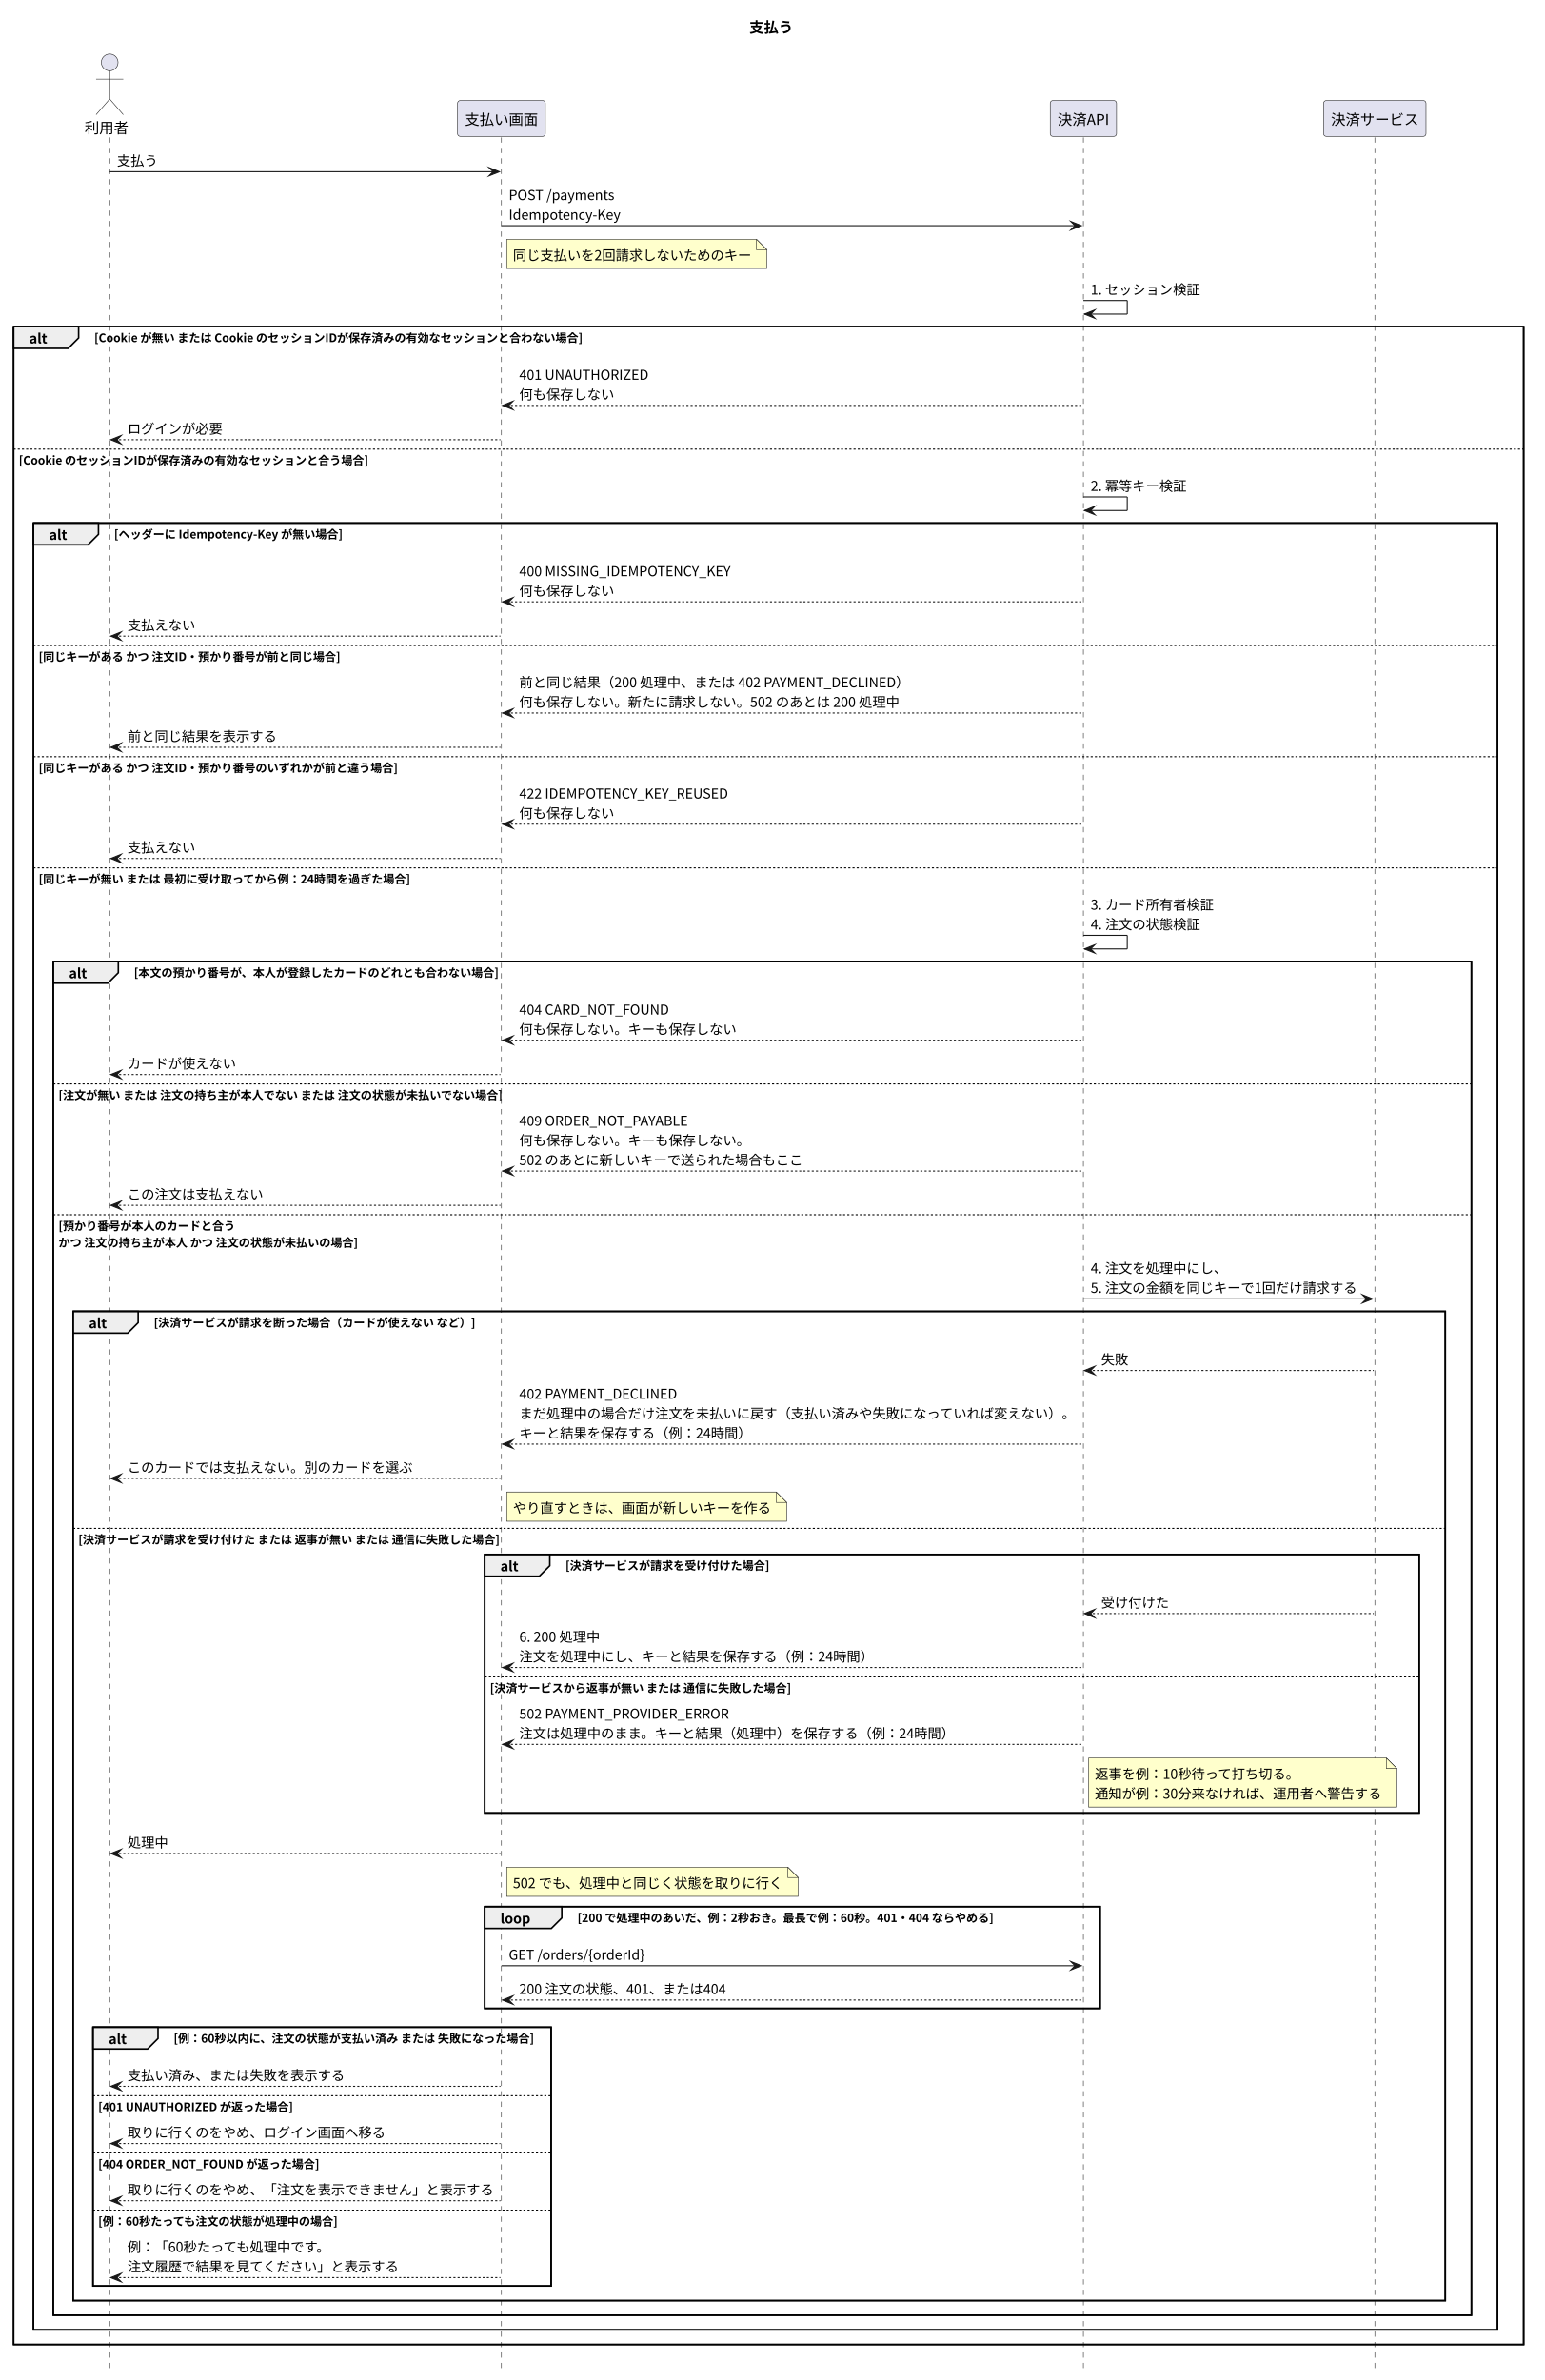
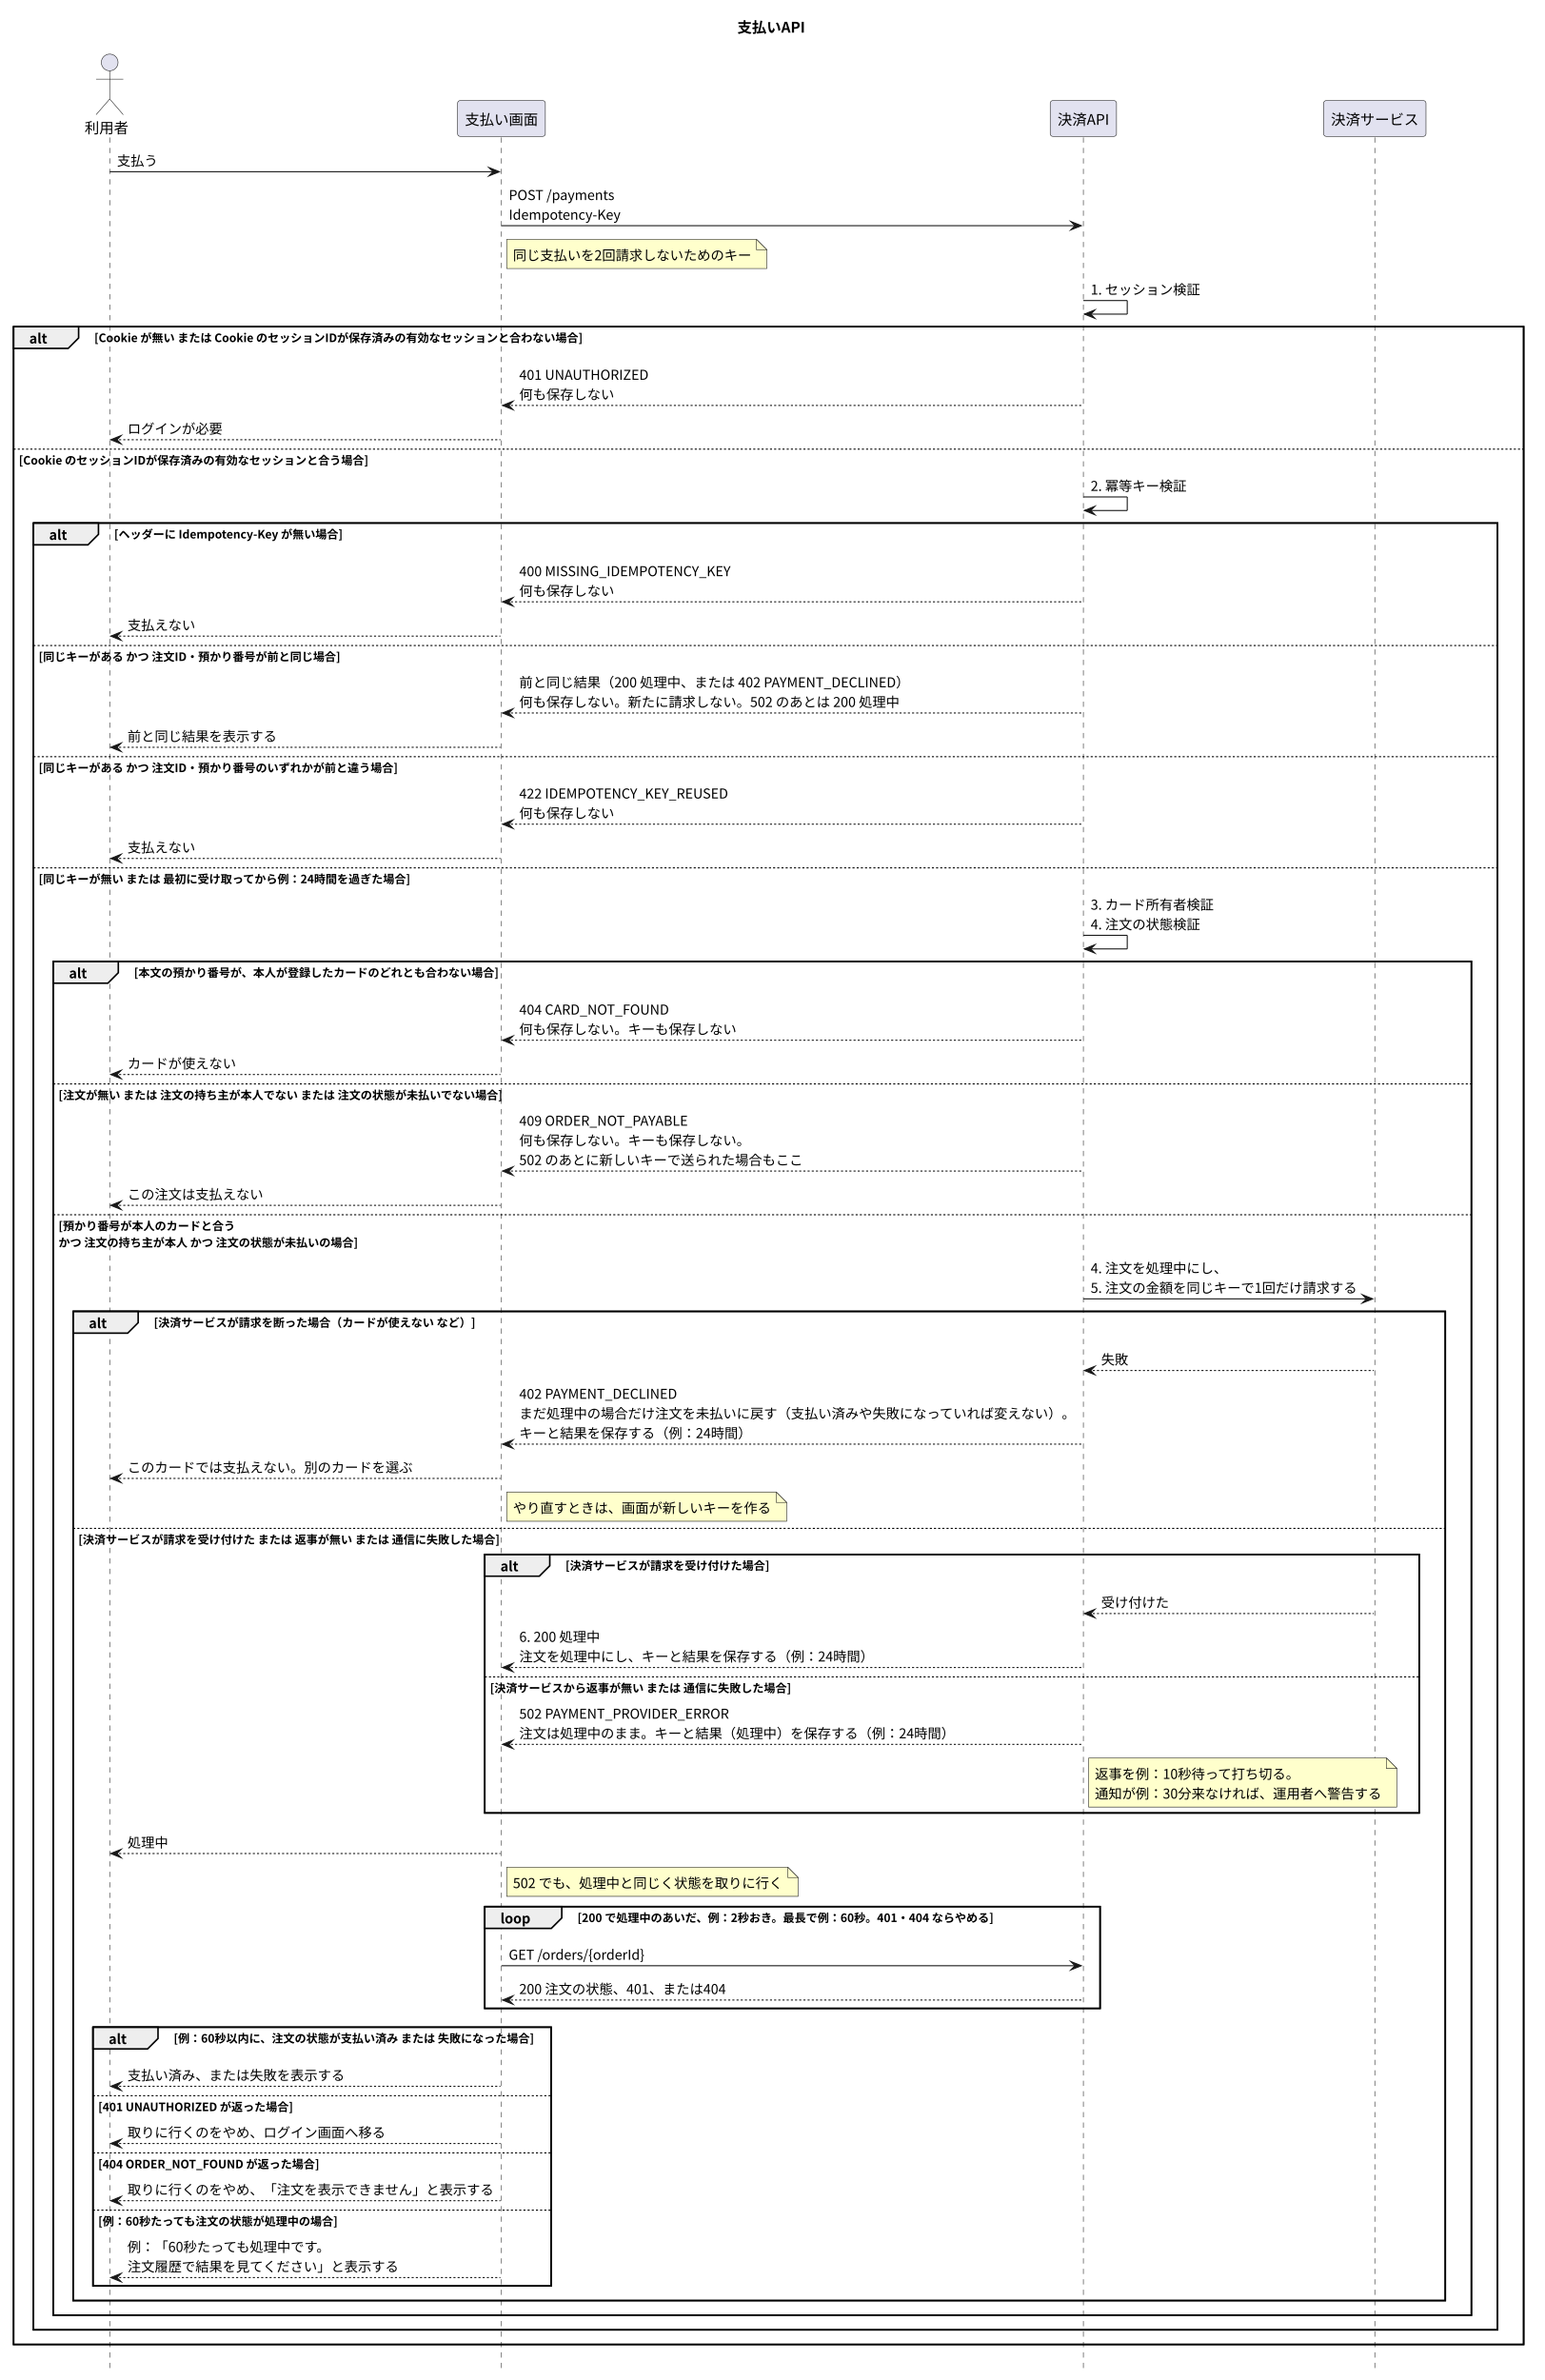
<svg xmlns="http://www.w3.org/2000/svg" version="1.1" data-diagram-type="SEQUENCE" style="width:1478px;height:2278px;background:#FFFFFF;" width="1478px" height="2278px" viewBox="0 0 1478 2278" zoomAndPan="magnify" preserveAspectRatio="none" contentStyleType="text/css">
  <defs />
  <g font-family="sans-serif" lengthAdjust="spacing">
    <g class="title" data-source-line="7">
-       <text x="717.216" y="31.24" fill="#000" font-size="14" textLength="42" font-weight="700" font-family="'Noto Sans CJK JP'">支払う</text>
+       <text x="705.75" y="31.24" fill="#000" font-size="14" textLength="64.932" font-weight="700" font-family="'Noto Sans CJK JP'">支払いAPI</text>
    </g>
    <rect x="13" y="312.664" width="1445.431" height="1931.303" fill="none" style="stroke:#000;stroke-width:1.5;" />
    <rect x="32" y="500.64" width="1401.431" height="1729.327" fill="none" style="stroke:#000;stroke-width:1.5;" />
    <rect x="51" y="920.239" width="1357.431" height="1295.727" fill="none" style="stroke:#000;stroke-width:1.5;" />
    <rect x="70" y="1255.191" width="1313.431" height="946.775" fill="none" style="stroke:#000;stroke-width:1.5;" />
    <rect x="464" y="1487.815" width="894.431" height="247.448" fill="none" style="stroke:#000;stroke-width:1.5;" />
    <rect x="464" y="1824.911" width="589" height="97.4" fill="none" style="stroke:#000;stroke-width:1.5;" />
    <rect x="89" y="1940.311" width="438.539" height="247.656" fill="none" style="stroke:#000;stroke-width:1.5;" />
    <g class="participant-lifeline" data-qualified-name="User" data-entity-uid="part1" id="part1-lifeline" data-source-line="9">
      <g>
        <rect x="101.5" y="131.544" width="8" height="2136.423" fill="#000" fill-opacity="0" />
        <line x1="105" y1="131.544" x2="105" y2="2267.967" style="stroke:#181818;stroke-width:0.5;stroke-dasharray:5,5;" />
      </g>
    </g>
    <g class="participant-lifeline" data-qualified-name="Screen" data-entity-uid="part2" id="part2-lifeline" data-source-line="10">
      <g>
        <rect x="476.5" y="131.544" width="8" height="2136.423" fill="#000" fill-opacity="0" />
        <line x1="480" y1="131.544" x2="480" y2="2267.967" style="stroke:#181818;stroke-width:0.5;stroke-dasharray:5,5;" />
      </g>
    </g>
    <g class="participant-lifeline" data-qualified-name="API" data-entity-uid="part3" id="part3-lifeline" data-source-line="11">
      <g>
        <rect x="1033.501" y="131.544" width="8" height="2136.423" fill="#000" fill-opacity="0" />
        <line x1="1037.001" y1="131.544" x2="1037.001" y2="2267.967" style="stroke:#181818;stroke-width:0.5;stroke-dasharray:5,5;" />
      </g>
    </g>
    <g class="participant-lifeline" data-qualified-name="PSP" data-entity-uid="part4" id="part4-lifeline" data-source-line="12">
      <g>
        <rect x="1312.457" y="131.544" width="8" height="2136.423" fill="#000" fill-opacity="0" />
        <line x1="1315.957" y1="131.544" x2="1315.957" y2="2267.967" style="stroke:#181818;stroke-width:0.5;stroke-dasharray:5,5;" />
      </g>
    </g>
    <g class="participant participant-head" data-qualified-name="User" data-entity-uid="part1" id="part1-head" data-source-line="9">
      <text x="81" y="127.512" fill="#000" font-size="14" textLength="42" font-family="'Noto Sans CJK JP'">利用者</text>
      <ellipse cx="105" cy="59.772" rx="8" ry="8" fill="#E2E2F0" style="stroke:#181818;stroke-width:0.5;" />
      <path d="M105,67.772 L105,94.772 M92,75.772 L118,75.772 M105,94.772 L92,109.772 M105,94.772 L118,109.772" style="stroke:#181818;stroke-width:0.5;" fill="none" />
    </g>
    <g class="participant participant-head" data-qualified-name="Screen" data-entity-uid="part2" id="part2-head" data-source-line="10">
      <rect x="438" y="96.272" width="84" height="34.272" fill="#E2E2F0" style="stroke:#181818;stroke-width:0.5;" rx="2.5" ry="2.5" />
      <text x="445" y="119.512" fill="#000" font-size="14" textLength="70" font-family="'Noto Sans CJK JP'">支払い画面</text>
    </g>
    <g class="participant participant-head" data-qualified-name="API" data-entity-uid="part3" id="part3-head" data-source-line="11">
      <rect x="1005.263" y="96.272" width="63.476" height="34.272" fill="#E2E2F0" style="stroke:#181818;stroke-width:0.5;" rx="2.5" ry="2.5" />
      <text x="1012.263" y="119.512" fill="#000" font-size="14" textLength="49.476" font-family="'Noto Sans CJK JP'">決済API</text>
    </g>
    <g class="participant participant-head" data-qualified-name="PSP" data-entity-uid="part4" id="part4-head" data-source-line="12">
      <rect x="1266.957" y="96.272" width="98" height="34.272" fill="#E2E2F0" style="stroke:#181818;stroke-width:0.5;" rx="2.5" ry="2.5" />
      <text x="1273.957" y="119.512" fill="#000" font-size="14" textLength="84" font-family="'Noto Sans CJK JP'">決済サービス</text>
    </g>
    <g class="message" data-entity-1="part1" data-entity-2="part2" id="msg1" data-source-line="14">
      <polygon points="468,160.368,478,164.368,468,168.368,472,164.368" fill="#181818" style="stroke:#181818;stroke-width:1;stroke-linejoin:miter;stroke-miterlimit:10;" />
      <line x1="105" y1="164.368" x2="474" y2="164.368" style="stroke:#181818;stroke-width:1;" />
      <text x="112" y="158.624" fill="#000" font-size="13" textLength="39" font-family="'Noto Sans CJK JP'">支払う</text>
    </g>
    <g class="message" data-entity-1="part2" data-entity-2="part3" id="msg2" data-source-line="15">
      <polygon points="1025.001,212.016,1035.001,216.016,1025.001,220.016,1029.001,216.016" fill="#181818" style="stroke:#181818;stroke-width:1;stroke-linejoin:miter;stroke-miterlimit:10;" />
      <line x1="480" y1="216.016" x2="1031.001" y2="216.016" style="stroke:#181818;stroke-width:1;" />
      <text x="487" y="191.448" fill="#000" font-size="13" textLength="101.725" font-family="'Noto Sans CJK JP'">POST /payments</text>
      <text x="487" y="210.272" fill="#000" font-size="13" textLength="107.367" font-family="'Noto Sans CJK JP'">Idempotency-Key</text>
    </g>
    <path d="M485,229.016 L485,257.016 L734,257.016 L734,239.016 L724,229.016 L485,229.016" style="stroke:#181818;stroke-width:0.5;" fill="#FFC" />
    <path d="M724,229.016 L724,239.016 L734,239.016 L724,229.016" style="stroke:#181818;stroke-width:0.5;" fill="#FFC" />
    <text x="491" y="249.096" fill="#000" font-size="13" textLength="228.215" font-family="'Noto Sans CJK JP'">同じ支払いを2回請求しないためのキー</text>
    <g class="message" data-entity-1="part3" data-entity-2="part3" id="msg3" data-source-line="17">
      <line x1="1037.001" y1="287.664" x2="1079.001" y2="287.664" style="stroke:#181818;stroke-width:1;" />
      <line x1="1079.001" y1="287.664" x2="1079.001" y2="300.664" style="stroke:#181818;stroke-width:1;" />
      <line x1="1038.001" y1="300.664" x2="1079.001" y2="300.664" style="stroke:#181818;stroke-width:1;" />
      <polygon points="1048.001,296.664,1038.001,300.664,1048.001,304.664,1044.001,300.664" fill="#181818" style="stroke:#181818;stroke-width:1;stroke-linejoin:miter;stroke-miterlimit:10;" />
      <text x="1044.001" y="281.92" fill="#000" font-size="13" textLength="104.741" font-family="'Noto Sans CJK JP'">1. セッション検証</text>
    </g>
    <path d="M13,312.664 L75.251,312.664 L75.251,323.488 L65.251,333.488 L13,333.488 L13,312.664" style="stroke:#000;stroke-width:1.5;" fill="#EEE" />
    <rect x="13" y="312.664" width="1445.431" height="1931.303" fill="none" style="stroke:#000;stroke-width:1.5;" />
    <text x="28" y="328.744" fill="#000" font-size="13" textLength="17.251" font-weight="700" font-family="'Noto Sans CJK JP'">alt</text>
    <text x="90.251" y="327.424" fill="#000" font-size="11" textLength="467.519" font-weight="700" font-family="'Noto Sans CJK JP'">[Cookie が無い または Cookie のセッションIDが保存済みの有効なセッションと合わない場合]</text>
    <g class="message" data-entity-1="part3" data-entity-2="part2" id="msg4" data-source-line="19">
      <polygon points="491,384.064,481,388.064,491,392.064,487,388.064" fill="#181818" style="stroke:#181818;stroke-width:1;stroke-linejoin:miter;stroke-miterlimit:10;" />
      <line x1="485" y1="388.064" x2="1036.001" y2="388.064" style="stroke:#181818;stroke-width:1;stroke-dasharray:2,2;" />
      <text x="497" y="363.496" fill="#000" font-size="13" textLength="124.007" font-family="'Noto Sans CJK JP'">401 UNAUTHORIZED</text>
      <text x="497" y="382.32" fill="#000" font-size="13" textLength="91" font-family="'Noto Sans CJK JP'">何も保存しない</text>
    </g>
    <g class="message" data-entity-1="part2" data-entity-2="part1" id="msg5" data-source-line="20">
      <polygon points="116,416.888,106,420.888,116,424.888,112,420.888" fill="#181818" style="stroke:#181818;stroke-width:1;stroke-linejoin:miter;stroke-miterlimit:10;" />
      <line x1="110" y1="420.888" x2="479" y2="420.888" style="stroke:#181818;stroke-width:1;stroke-dasharray:2,2;" />
      <text x="122" y="415.144" fill="#000" font-size="13" textLength="91" font-family="'Noto Sans CJK JP'">ログインが必要</text>
    </g>
    <line x1="13" y1="429.888" x2="1458.431" y2="429.888" style="stroke:#000;stroke-width:1;stroke-dasharray:2,2;" />
    <text x="18" y="444.648" fill="#000" font-size="11" textLength="334.662" font-weight="700" font-family="'Noto Sans CJK JP'">[Cookie のセッションIDが保存済みの有効なセッションと合う場合]</text>
    <g class="message" data-entity-1="part3" data-entity-2="part3" id="msg6" data-source-line="22">
      <line x1="1037.001" y1="475.64" x2="1079.001" y2="475.64" style="stroke:#181818;stroke-width:1;" />
      <line x1="1079.001" y1="475.64" x2="1079.001" y2="488.64" style="stroke:#181818;stroke-width:1;" />
      <line x1="1038.001" y1="488.64" x2="1079.001" y2="488.64" style="stroke:#181818;stroke-width:1;" />
      <polygon points="1048.001,484.64,1038.001,488.64,1048.001,492.64,1044.001,488.64" fill="#181818" style="stroke:#181818;stroke-width:1;stroke-linejoin:miter;stroke-miterlimit:10;" />
      <text x="1044.001" y="469.896" fill="#000" font-size="13" textLength="91.741" font-family="'Noto Sans CJK JP'">2. 冪等キー検証</text>
    </g>
    <path d="M32,500.64 L94.251,500.64 L94.251,511.464 L84.251,521.464 L32,521.464 L32,500.64" style="stroke:#000;stroke-width:1.5;" fill="#EEE" />
    <rect x="32" y="500.64" width="1401.431" height="1729.327" fill="none" style="stroke:#000;stroke-width:1.5;" />
    <text x="47" y="516.72" fill="#000" font-size="13" textLength="17.251" font-weight="700" font-family="'Noto Sans CJK JP'">alt</text>
    <text x="109.251" y="515.4" fill="#000" font-size="11" textLength="219.492" font-weight="700" font-family="'Noto Sans CJK JP'">[ヘッダーに Idempotency-Key が無い場合]</text>
    <g class="message" data-entity-1="part3" data-entity-2="part2" id="msg7" data-source-line="24">
      <polygon points="491,572.04,481,576.04,491,580.04,487,576.04" fill="#181818" style="stroke:#181818;stroke-width:1;stroke-linejoin:miter;stroke-miterlimit:10;" />
      <line x1="485" y1="576.04" x2="1036.001" y2="576.04" style="stroke:#181818;stroke-width:1;stroke-dasharray:2,2;" />
      <text x="497" y="551.472" fill="#000" font-size="13" textLength="202.956" font-family="'Noto Sans CJK JP'">400 MISSING_IDEMPOTENCY_KEY</text>
      <text x="497" y="570.296" fill="#000" font-size="13" textLength="91" font-family="'Noto Sans CJK JP'">何も保存しない</text>
    </g>
    <g class="message" data-entity-1="part2" data-entity-2="part1" id="msg8" data-source-line="25">
      <polygon points="116,604.864,106,608.864,116,612.864,112,608.864" fill="#181818" style="stroke:#181818;stroke-width:1;stroke-linejoin:miter;stroke-miterlimit:10;" />
      <line x1="110" y1="608.864" x2="479" y2="608.864" style="stroke:#181818;stroke-width:1;stroke-dasharray:2,2;" />
      <text x="122" y="603.12" fill="#000" font-size="13" textLength="65" font-family="'Noto Sans CJK JP'">支払えない</text>
    </g>
    <line x1="32" y1="617.864" x2="1433.431" y2="617.864" style="stroke:#000;stroke-width:1;stroke-dasharray:2,2;" />
    <text x="37" y="632.624" fill="#000" font-size="11" textLength="288.792" font-weight="700" font-family="'Noto Sans CJK JP'">[同じキーがある かつ 注文ID・預かり番号が前と同じ場合]</text>
    <g class="message" data-entity-1="part3" data-entity-2="part2" id="msg9" data-source-line="27">
      <polygon points="491,678.44,481,682.44,491,686.44,487,682.44" fill="#181818" style="stroke:#181818;stroke-width:1;stroke-linejoin:miter;stroke-miterlimit:10;" />
      <line x1="485" y1="682.44" x2="1036.001" y2="682.44" style="stroke:#181818;stroke-width:1;stroke-dasharray:2,2;" />
      <text x="497" y="657.872" fill="#000" font-size="13" textLength="374.491" font-family="'Noto Sans CJK JP'">前と同じ結果（200 処理中、または 402 PAYMENT_DECLINED）</text>
      <text x="497" y="676.696" fill="#000" font-size="13" textLength="364.026" font-family="'Noto Sans CJK JP'">何も保存しない。新たに請求しない。502 のあとは 200 処理中</text>
    </g>
    <g class="message" data-entity-1="part2" data-entity-2="part1" id="msg10" data-source-line="28">
      <polygon points="116,711.264,106,715.264,116,719.264,112,715.264" fill="#181818" style="stroke:#181818;stroke-width:1;stroke-linejoin:miter;stroke-miterlimit:10;" />
      <line x1="110" y1="715.264" x2="479" y2="715.264" style="stroke:#181818;stroke-width:1;stroke-dasharray:2,2;" />
      <text x="122" y="709.52" fill="#000" font-size="13" textLength="143" font-family="'Noto Sans CJK JP'">前と同じ結果を表示する</text>
    </g>
    <line x1="32" y1="724.264" x2="1433.431" y2="724.264" style="stroke:#000;stroke-width:1;stroke-dasharray:2,2;" />
    <text x="37" y="739.024" fill="#000" font-size="11" textLength="343.792" font-weight="700" font-family="'Noto Sans CJK JP'">[同じキーがある かつ 注文ID・預かり番号のいずれかが前と違う場合]</text>
    <g class="message" data-entity-1="part3" data-entity-2="part2" id="msg11" data-source-line="30">
      <polygon points="491,784.84,481,788.84,491,792.84,487,788.84" fill="#181818" style="stroke:#181818;stroke-width:1;stroke-linejoin:miter;stroke-miterlimit:10;" />
      <line x1="485" y1="788.84" x2="1036.001" y2="788.84" style="stroke:#181818;stroke-width:1;stroke-dasharray:2,2;" />
      <text x="497" y="764.272" fill="#000" font-size="13" textLength="200.564" font-family="'Noto Sans CJK JP'">422 IDEMPOTENCY_KEY_REUSED</text>
      <text x="497" y="783.096" fill="#000" font-size="13" textLength="91" font-family="'Noto Sans CJK JP'">何も保存しない</text>
    </g>
    <g class="message" data-entity-1="part2" data-entity-2="part1" id="msg12" data-source-line="31">
      <polygon points="116,817.664,106,821.664,116,825.664,112,821.664" fill="#181818" style="stroke:#181818;stroke-width:1;stroke-linejoin:miter;stroke-miterlimit:10;" />
      <line x1="110" y1="821.664" x2="479" y2="821.664" style="stroke:#181818;stroke-width:1;stroke-dasharray:2,2;" />
      <text x="122" y="815.92" fill="#000" font-size="13" textLength="65" font-family="'Noto Sans CJK JP'">支払えない</text>
    </g>
    <line x1="32" y1="830.664" x2="1433.431" y2="830.664" style="stroke:#000;stroke-width:1;stroke-dasharray:2,2;" />
    <text x="37" y="845.423" fill="#000" font-size="11" textLength="356.288" font-weight="700" font-family="'Noto Sans CJK JP'">[同じキーが無い または 最初に受け取ってから例：24時間を過ぎた場合]</text>
    <g class="message" data-entity-1="part3" data-entity-2="part3" id="msg13" data-source-line="33">
      <line x1="1037.001" y1="895.239" x2="1079.001" y2="895.239" style="stroke:#181818;stroke-width:1;" />
      <line x1="1079.001" y1="895.239" x2="1079.001" y2="908.239" style="stroke:#181818;stroke-width:1;" />
      <line x1="1038.001" y1="908.239" x2="1079.001" y2="908.239" style="stroke:#181818;stroke-width:1;" />
      <polygon points="1048.001,904.239,1038.001,908.239,1048.001,912.239,1044.001,908.239" fill="#181818" style="stroke:#181818;stroke-width:1;stroke-linejoin:miter;stroke-miterlimit:10;" />
      <text x="1044.001" y="870.671" fill="#000" font-size="13" textLength="117.741" font-family="'Noto Sans CJK JP'">3. カード所有者検証</text>
      <text x="1044.001" y="889.495" fill="#000" font-size="13" textLength="104.741" font-family="'Noto Sans CJK JP'">4. 注文の状態検証</text>
    </g>
    <path d="M51,920.239 L113.251,920.239 L113.251,931.063 L103.251,941.063 L51,941.063 L51,920.239" style="stroke:#000;stroke-width:1.5;" fill="#EEE" />
    <rect x="51" y="920.239" width="1357.431" height="1295.727" fill="none" style="stroke:#000;stroke-width:1.5;" />
    <text x="66" y="936.319" fill="#000" font-size="13" textLength="17.251" font-weight="700" font-family="'Noto Sans CJK JP'">alt</text>
    <text x="128.251" y="934.999" fill="#000" font-size="11" textLength="349.314" font-weight="700" font-family="'Noto Sans CJK JP'">[本文の預かり番号が、本人が登録したカードのどれとも合わない場合]</text>
    <g class="message" data-entity-1="part3" data-entity-2="part2" id="msg14" data-source-line="35">
      <polygon points="491,991.639,481,995.639,491,999.639,487,995.639" fill="#181818" style="stroke:#181818;stroke-width:1;stroke-linejoin:miter;stroke-miterlimit:10;" />
      <line x1="485" y1="995.639" x2="1036.001" y2="995.639" style="stroke:#181818;stroke-width:1;stroke-dasharray:2,2;" />
      <text x="497" y="971.071" fill="#000" font-size="13" textLength="143.858" font-family="'Noto Sans CJK JP'">404 CARD_NOT_FOUND</text>
      <text x="497" y="989.895" fill="#000" font-size="13" textLength="208" font-family="'Noto Sans CJK JP'">何も保存しない。キーも保存しない</text>
    </g>
    <g class="message" data-entity-1="part2" data-entity-2="part1" id="msg15" data-source-line="36">
      <polygon points="116,1024.463,106,1028.463,116,1032.463,112,1028.463" fill="#181818" style="stroke:#181818;stroke-width:1;stroke-linejoin:miter;stroke-miterlimit:10;" />
      <line x1="110" y1="1028.463" x2="479" y2="1028.463" style="stroke:#181818;stroke-width:1;stroke-dasharray:2,2;" />
      <text x="122" y="1022.719" fill="#000" font-size="13" textLength="104" font-family="'Noto Sans CJK JP'">カードが使えない</text>
    </g>
    <line x1="51" y1="1037.463" x2="1408.431" y2="1037.463" style="stroke:#000;stroke-width:1;stroke-dasharray:2,2;" />
    <text x="56" y="1052.223" fill="#000" font-size="11" textLength="425.301" font-weight="700" font-family="'Noto Sans CJK JP'">[注文が無い または 注文の持ち主が本人でない または 注文の状態が未払いでない場合]</text>
    <g class="message" data-entity-1="part3" data-entity-2="part2" id="msg16" data-source-line="38">
      <polygon points="491,1116.863,481,1120.863,491,1124.863,487,1120.863" fill="#181818" style="stroke:#181818;stroke-width:1;stroke-linejoin:miter;stroke-miterlimit:10;" />
      <line x1="485" y1="1120.863" x2="1036.001" y2="1120.863" style="stroke:#181818;stroke-width:1;stroke-dasharray:2,2;" />
      <text x="497" y="1077.471" fill="#000" font-size="13" textLength="162.877" font-family="'Noto Sans CJK JP'">409 ORDER_NOT_PAYABLE</text>
      <text x="497" y="1096.295" fill="#000" font-size="13" textLength="221" font-family="'Noto Sans CJK JP'">何も保存しない。キーも保存しない。</text>
      <text x="497" y="1115.119" fill="#000" font-size="13" textLength="271.557" font-family="'Noto Sans CJK JP'">502 のあとに新しいキーで送られた場合もここ</text>
    </g>
    <g class="message" data-entity-1="part2" data-entity-2="part1" id="msg17" data-source-line="39">
      <polygon points="116,1149.687,106,1153.687,116,1157.687,112,1153.687" fill="#181818" style="stroke:#181818;stroke-width:1;stroke-linejoin:miter;stroke-miterlimit:10;" />
      <line x1="110" y1="1153.687" x2="479" y2="1153.687" style="stroke:#181818;stroke-width:1;stroke-dasharray:2,2;" />
      <text x="122" y="1147.943" fill="#000" font-size="13" textLength="130" font-family="'Noto Sans CJK JP'">この注文は支払えない</text>
    </g>
    <line x1="51" y1="1162.687" x2="1408.431" y2="1162.687" style="stroke:#000;stroke-width:1;stroke-dasharray:2,2;" />
    <text x="56" y="1177.447" fill="#000" font-size="11" textLength="169.157" font-weight="700" font-family="'Noto Sans CJK JP'">[預かり番号が本人のカードと合う</text>
    <text x="56" y="1193.375" fill="#000" font-size="11" textLength="286.647" font-weight="700" font-family="'Noto Sans CJK JP'">かつ 注文の持ち主が本人 かつ 注文の状態が未払いの場合]</text>
    <g class="message" data-entity-1="part3" data-entity-2="part4" id="msg18" data-source-line="41">
      <polygon points="1303.957,1239.191,1313.957,1243.191,1303.957,1247.191,1307.957,1243.191" fill="#181818" style="stroke:#181818;stroke-width:1;stroke-linejoin:miter;stroke-miterlimit:10;" />
      <line x1="1037.001" y1="1243.191" x2="1309.957" y2="1243.191" style="stroke:#181818;stroke-width:1;" />
      <text x="1044.001" y="1218.623" fill="#000" font-size="13" textLength="130.741" font-family="'Noto Sans CJK JP'">4. 注文を処理中にし、</text>
      <text x="1044.001" y="1237.447" fill="#000" font-size="13" textLength="254.956" font-family="'Noto Sans CJK JP'">5. 注文の金額を同じキーで1回だけ請求する</text>
    </g>
    <path d="M70,1255.191 L132.251,1255.191 L132.251,1266.015 L122.251,1276.015 L70,1276.015 L70,1255.191" style="stroke:#000;stroke-width:1.5;" fill="#EEE" />
    <rect x="70" y="1255.191" width="1313.431" height="946.775" fill="none" style="stroke:#000;stroke-width:1.5;" />
    <text x="85" y="1271.271" fill="#000" font-size="13" textLength="17.251" font-weight="700" font-family="'Noto Sans CJK JP'">alt</text>
    <text x="147.251" y="1269.951" fill="#000" font-size="11" textLength="307.811" font-weight="700" font-family="'Noto Sans CJK JP'">[決済サービスが請求を断った場合（カードが使えない など）]</text>
    <g class="message" data-entity-1="part4" data-entity-2="part3" id="msg19" data-source-line="43">
      <polygon points="1048.001,1307.767,1038.001,1311.767,1048.001,1315.767,1044.001,1311.767" fill="#181818" style="stroke:#181818;stroke-width:1;stroke-linejoin:miter;stroke-miterlimit:10;" />
      <line x1="1042.001" y1="1311.767" x2="1314.957" y2="1311.767" style="stroke:#181818;stroke-width:1;stroke-dasharray:2,2;" />
      <text x="1054.001" y="1306.023" fill="#000" font-size="13" textLength="26" font-family="'Noto Sans CJK JP'">失敗</text>
    </g>
    <g class="message" data-entity-1="part3" data-entity-2="part2" id="msg20" data-source-line="44">
      <polygon points="491,1378.239,481,1382.239,491,1386.239,487,1382.239" fill="#181818" style="stroke:#181818;stroke-width:1;stroke-linejoin:miter;stroke-miterlimit:10;" />
      <line x1="485" y1="1382.239" x2="1036.001" y2="1382.239" style="stroke:#181818;stroke-width:1;stroke-dasharray:2,2;" />
      <text x="497" y="1338.847" fill="#000" font-size="13" textLength="152.022" font-family="'Noto Sans CJK JP'">402 PAYMENT_DECLINED</text>
      <text x="497" y="1357.671" fill="#000" font-size="13" textLength="533" font-family="'Noto Sans CJK JP'">まだ処理中の場合だけ注文を未払いに戻す（支払い済みや失敗になっていれば変えない）。</text>
      <text x="497" y="1376.495" fill="#000" font-size="13" textLength="222.43" font-family="'Noto Sans CJK JP'">キーと結果を保存する（例：24時間）</text>
    </g>
    <g class="message" data-entity-1="part2" data-entity-2="part1" id="msg21" data-source-line="45">
      <polygon points="116,1411.063,106,1415.063,116,1419.063,112,1415.063" fill="#181818" style="stroke:#181818;stroke-width:1;stroke-linejoin:miter;stroke-miterlimit:10;" />
      <line x1="110" y1="1415.063" x2="479" y2="1415.063" style="stroke:#181818;stroke-width:1;stroke-dasharray:2,2;" />
      <text x="122" y="1409.319" fill="#000" font-size="13" textLength="273" font-family="'Noto Sans CJK JP'">このカードでは支払えない。別のカードを選ぶ</text>
    </g>
    <path d="M485,1428.063 L485,1456.063 L753,1456.063 L753,1438.063 L743,1428.063 L485,1428.063" style="stroke:#181818;stroke-width:0.5;" fill="#FFC" />
    <path d="M743,1428.063 L743,1438.063 L753,1438.063 L743,1428.063" style="stroke:#181818;stroke-width:0.5;" fill="#FFC" />
    <text x="491" y="1448.143" fill="#000" font-size="13" textLength="247" font-family="'Noto Sans CJK JP'">やり直すときは、画面が新しいキーを作る</text>
    <line x1="70" y1="1462.887" x2="1383.431" y2="1462.887" style="stroke:#000;stroke-width:1;stroke-dasharray:2,2;" />
    <text x="75" y="1477.647" fill="#000" font-size="11" textLength="403.301" font-weight="700" font-family="'Noto Sans CJK JP'">[決済サービスが請求を受け付けた または 返事が無い または 通信に失敗した場合]</text>
    <path d="M464,1487.815 L526.251,1487.815 L526.251,1498.639 L516.251,1508.639 L464,1508.639 L464,1487.815" style="stroke:#000;stroke-width:1.5;" fill="#EEE" />
    <rect x="464" y="1487.815" width="894.431" height="247.448" fill="none" style="stroke:#000;stroke-width:1.5;" />
    <text x="479" y="1503.895" fill="#000" font-size="13" textLength="17.251" font-weight="700" font-family="'Noto Sans CJK JP'">alt</text>
    <text x="541.251" y="1502.575" fill="#000" font-size="11" textLength="195.315" font-weight="700" font-family="'Noto Sans CJK JP'">[決済サービスが請求を受け付けた場合]</text>
    <g class="message" data-entity-1="part4" data-entity-2="part3" id="msg22" data-source-line="49">
      <polygon points="1048.001,1540.391,1038.001,1544.391,1048.001,1548.391,1044.001,1544.391" fill="#181818" style="stroke:#181818;stroke-width:1;stroke-linejoin:miter;stroke-miterlimit:10;" />
      <line x1="1042.001" y1="1544.391" x2="1314.957" y2="1544.391" style="stroke:#181818;stroke-width:1;stroke-dasharray:2,2;" />
      <text x="1054.001" y="1538.647" fill="#000" font-size="13" textLength="65" font-family="'Noto Sans CJK JP'">受け付けた</text>
    </g>
    <g class="message" data-entity-1="part3" data-entity-2="part2" id="msg23" data-source-line="50">
      <polygon points="491,1592.039,481,1596.039,491,1600.039,487,1596.039" fill="#181818" style="stroke:#181818;stroke-width:1;stroke-linejoin:miter;stroke-miterlimit:10;" />
      <line x1="485" y1="1596.039" x2="1036.001" y2="1596.039" style="stroke:#181818;stroke-width:1;stroke-dasharray:2,2;" />
      <text x="497" y="1571.471" fill="#000" font-size="13" textLength="77.298" font-family="'Noto Sans CJK JP'">6. 200 処理中</text>
      <text x="497" y="1590.295" fill="#000" font-size="13" textLength="339.43" font-family="'Noto Sans CJK JP'">注文を処理中にし、キーと結果を保存する（例：24時間）</text>
    </g>
    <line x1="464" y1="1605.039" x2="1358.431" y2="1605.039" style="stroke:#000;stroke-width:1;stroke-dasharray:2,2;" />
    <text x="469" y="1619.799" fill="#000" font-size="11" textLength="288.308" font-weight="700" font-family="'Noto Sans CJK JP'">[決済サービスから返事が無い または 通信に失敗した場合]</text>
    <g class="message" data-entity-1="part3" data-entity-2="part2" id="msg24" data-source-line="52">
      <polygon points="491,1665.615,481,1669.615,491,1673.615,487,1669.615" fill="#181818" style="stroke:#181818;stroke-width:1;stroke-linejoin:miter;stroke-miterlimit:10;" />
      <line x1="485" y1="1669.615" x2="1036.001" y2="1669.615" style="stroke:#181818;stroke-width:1;stroke-dasharray:2,2;" />
      <text x="497" y="1645.047" fill="#000" font-size="13" textLength="201.864" font-family="'Noto Sans CJK JP'">502 PAYMENT_PROVIDER_ERROR</text>
      <text x="497" y="1663.871" fill="#000" font-size="13" textLength="417.43" font-family="'Noto Sans CJK JP'">注文は処理中のまま。キーと結果（処理中）を保存する（例：24時間）</text>
    </g>
    <path d="M1042.001,1682.615 L1042.001,1729.615 L1337.001,1729.615 L1337.001,1692.615 L1327.001,1682.615 L1042.001,1682.615" style="stroke:#181818;stroke-width:0.5;" fill="#FFC" />
    <path d="M1327.001,1682.615 L1327.001,1692.615 L1337.001,1692.615 L1327.001,1682.615" style="stroke:#181818;stroke-width:0.5;" fill="#FFC" />
    <text x="1048.001" y="1702.695" fill="#000" font-size="13" textLength="196.43" font-family="'Noto Sans CJK JP'">返事を例：10秒待って打ち切る。</text>
    <text x="1048.001" y="1721.519" fill="#000" font-size="13" textLength="274.43" font-family="'Noto Sans CJK JP'">通知が例：30分来なければ、運用者へ警告する</text>
    <g class="message" data-entity-1="part2" data-entity-2="part1" id="msg25" data-source-line="55">
      <polygon points="116,1770.087,106,1774.087,116,1778.087,112,1774.087" fill="#181818" style="stroke:#181818;stroke-width:1;stroke-linejoin:miter;stroke-miterlimit:10;" />
      <line x1="110" y1="1774.087" x2="479" y2="1774.087" style="stroke:#181818;stroke-width:1;stroke-dasharray:2,2;" />
      <text x="122" y="1768.343" fill="#000" font-size="13" textLength="39" font-family="'Noto Sans CJK JP'">処理中</text>
    </g>
    <path d="M485,1787.087 L485,1815.087 L764,1815.087 L764,1797.087 L754,1787.087 L485,1787.087" style="stroke:#181818;stroke-width:0.5;" fill="#FFC" />
    <path d="M754,1787.087 L754,1797.087 L764,1797.087 L754,1787.087" style="stroke:#181818;stroke-width:0.5;" fill="#FFC" />
    <text x="491" y="1807.167" fill="#000" font-size="13" textLength="258.557" font-family="'Noto Sans CJK JP'">502 でも、処理中と同じく状態を取りに行く</text>
    <path d="M464,1824.911 L537.743,1824.911 L537.743,1835.735 L527.743,1845.735 L464,1845.735 L464,1824.911" style="stroke:#000;stroke-width:1.5;" fill="#EEE" />
    <rect x="464" y="1824.911" width="589" height="97.4" fill="none" style="stroke:#000;stroke-width:1.5;" />
    <text x="479" y="1840.991" fill="#000" font-size="13" textLength="28.743" font-weight="700" font-family="'Noto Sans CJK JP'">loop</text>
    <text x="552.743" y="1839.671" fill="#000" font-size="11" textLength="399.187" font-weight="700" font-family="'Noto Sans CJK JP'">[200 で処理中のあいだ、例：2秒おき。最長で例：60秒。401・404 ならやめる]</text>
    <g class="message" data-entity-1="part2" data-entity-2="part3" id="msg26" data-source-line="58">
      <polygon points="1025.001,1877.487,1035.001,1881.487,1025.001,1885.487,1029.001,1881.487" fill="#181818" style="stroke:#181818;stroke-width:1;stroke-linejoin:miter;stroke-miterlimit:10;" />
      <line x1="480" y1="1881.487" x2="1031.001" y2="1881.487" style="stroke:#181818;stroke-width:1;" />
      <text x="487" y="1875.743" fill="#000" font-size="13" textLength="130.702" font-family="'Noto Sans CJK JP'">GET /orders/{orderId}</text>
    </g>
    <g class="message" data-entity-1="part3" data-entity-2="part2" id="msg27" data-source-line="59">
      <polygon points="491,1910.311,481,1914.311,491,1918.311,487,1914.311" fill="#181818" style="stroke:#181818;stroke-width:1;stroke-linejoin:miter;stroke-miterlimit:10;" />
      <line x1="485" y1="1914.311" x2="1036.001" y2="1914.311" style="stroke:#181818;stroke-width:1;stroke-dasharray:2,2;" />
      <text x="497" y="1908.567" fill="#000" font-size="13" textLength="197.847" font-family="'Noto Sans CJK JP'">200 注文の状態、401、または404</text>
    </g>
    <path d="M89,1940.311 L151.251,1940.311 L151.251,1951.135 L141.251,1961.135 L89,1961.135 L89,1940.311" style="stroke:#000;stroke-width:1.5;" fill="#EEE" />
    <rect x="89" y="1940.311" width="438.539" height="247.656" fill="none" style="stroke:#000;stroke-width:1.5;" />
    <text x="104" y="1956.391" fill="#000" font-size="13" textLength="17.251" font-weight="700" font-family="'Noto Sans CJK JP'">alt</text>
    <text x="166.251" y="1955.071" fill="#000" font-size="11" textLength="345.288" font-weight="700" font-family="'Noto Sans CJK JP'">[例：60秒以内に、注文の状態が支払い済み または 失敗になった場合]</text>
    <g class="message" data-entity-1="part2" data-entity-2="part1" id="msg28" data-source-line="62">
      <polygon points="116,1992.887,106,1996.887,116,2000.887,112,1996.887" fill="#181818" style="stroke:#181818;stroke-width:1;stroke-linejoin:miter;stroke-miterlimit:10;" />
      <line x1="110" y1="1996.887" x2="479" y2="1996.887" style="stroke:#181818;stroke-width:1;stroke-dasharray:2,2;" />
      <text x="122" y="1991.143" fill="#000" font-size="13" textLength="208" font-family="'Noto Sans CJK JP'">支払い済み、または失敗を表示する</text>
    </g>
    <line x1="89" y1="2005.887" x2="527.539" y2="2005.887" style="stroke:#000;stroke-width:1;stroke-dasharray:2,2;" />
    <text x="94" y="2020.647" fill="#000" font-size="11" textLength="186.691" font-weight="700" font-family="'Noto Sans CJK JP'">[401 UNAUTHORIZED が返った場合]</text>
    <g class="message" data-entity-1="part2" data-entity-2="part1" id="msg29" data-source-line="64">
      <polygon points="116,2047.639,106,2051.639,116,2055.639,112,2051.639" fill="#181818" style="stroke:#181818;stroke-width:1;stroke-linejoin:miter;stroke-miterlimit:10;" />
      <line x1="110" y1="2051.639" x2="479" y2="2051.639" style="stroke:#181818;stroke-width:1;stroke-dasharray:2,2;" />
      <text x="122" y="2045.895" fill="#000" font-size="13" textLength="247" font-family="'Noto Sans CJK JP'">取りに行くのをやめ、ログイン画面へ移る</text>
    </g>
    <line x1="89" y1="2060.639" x2="527.539" y2="2060.639" style="stroke:#000;stroke-width:1;stroke-dasharray:2,2;" />
    <text x="94" y="2075.399" fill="#000" font-size="11" textLength="212.155" font-weight="700" font-family="'Noto Sans CJK JP'">[404 ORDER_NOT_FOUND が返った場合]</text>
    <g class="message" data-entity-1="part2" data-entity-2="part1" id="msg30" data-source-line="66">
      <polygon points="116,2102.391,106,2106.391,116,2110.391,112,2106.391" fill="#181818" style="stroke:#181818;stroke-width:1;stroke-linejoin:miter;stroke-miterlimit:10;" />
      <line x1="110" y1="2106.391" x2="479" y2="2106.391" style="stroke:#181818;stroke-width:1;stroke-dasharray:2,2;" />
      <text x="122" y="2100.647" fill="#000" font-size="13" textLength="351" font-family="'Noto Sans CJK JP'">取りに行くのをやめ、「注文を表示できません」と表示する</text>
    </g>
    <line x1="89" y1="2115.391" x2="527.539" y2="2115.391" style="stroke:#000;stroke-width:1;stroke-dasharray:2,2;" />
    <text x="94" y="2130.151" fill="#000" font-size="11" textLength="230.294" font-weight="700" font-family="'Noto Sans CJK JP'">[例：60秒たっても注文の状態が処理中の場合]</text>
    <g class="message" data-entity-1="part2" data-entity-2="part1" id="msg31" data-source-line="68">
      <polygon points="116,2175.967,106,2179.967,116,2183.967,112,2179.967" fill="#181818" style="stroke:#181818;stroke-width:1;stroke-linejoin:miter;stroke-miterlimit:10;" />
      <line x1="110" y1="2179.967" x2="479" y2="2179.967" style="stroke:#181818;stroke-width:1;stroke-dasharray:2,2;" />
      <text x="122" y="2155.399" fill="#000" font-size="13" textLength="196.43" font-family="'Noto Sans CJK JP'">例：「60秒たっても処理中です。</text>
      <text x="122" y="2174.223" fill="#000" font-size="13" textLength="260" font-family="'Noto Sans CJK JP'">注文履歴で結果を見てください」と表示する</text>
    </g>
  </g>
</svg>
